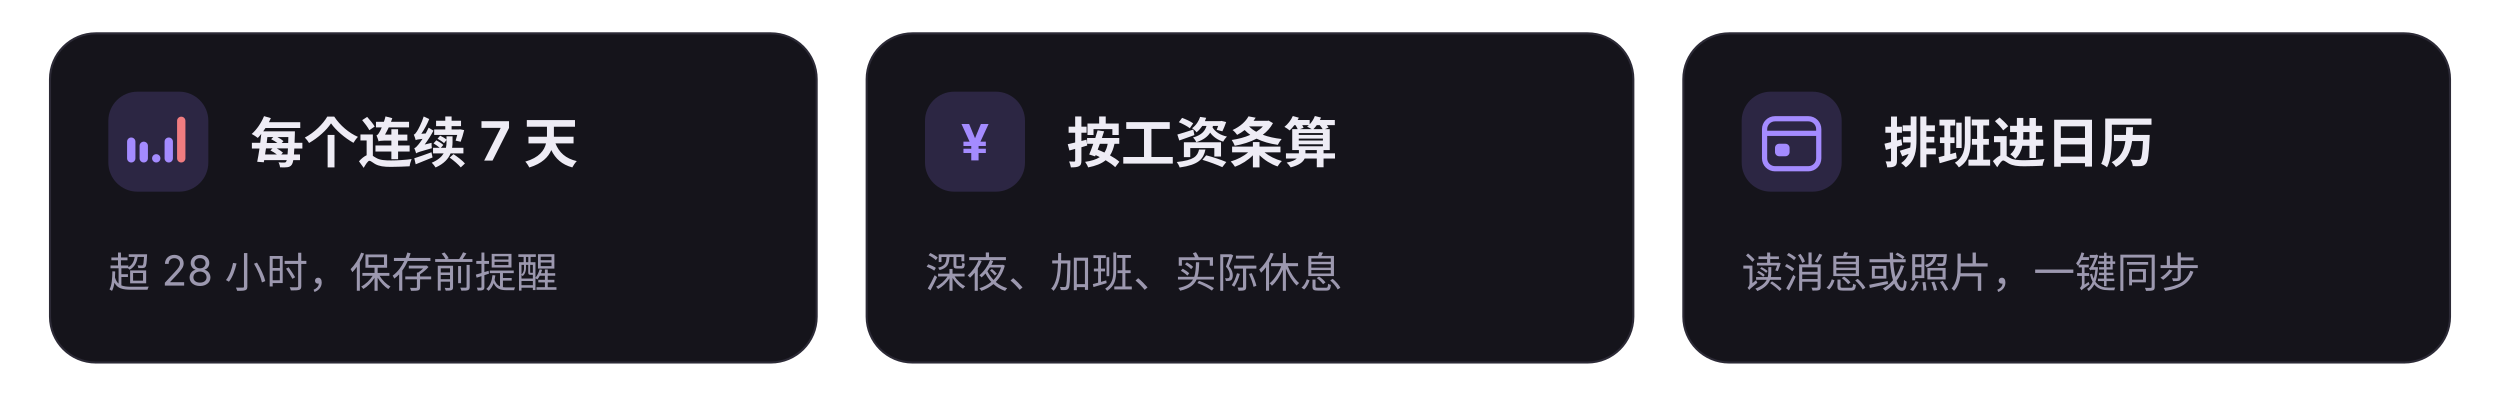
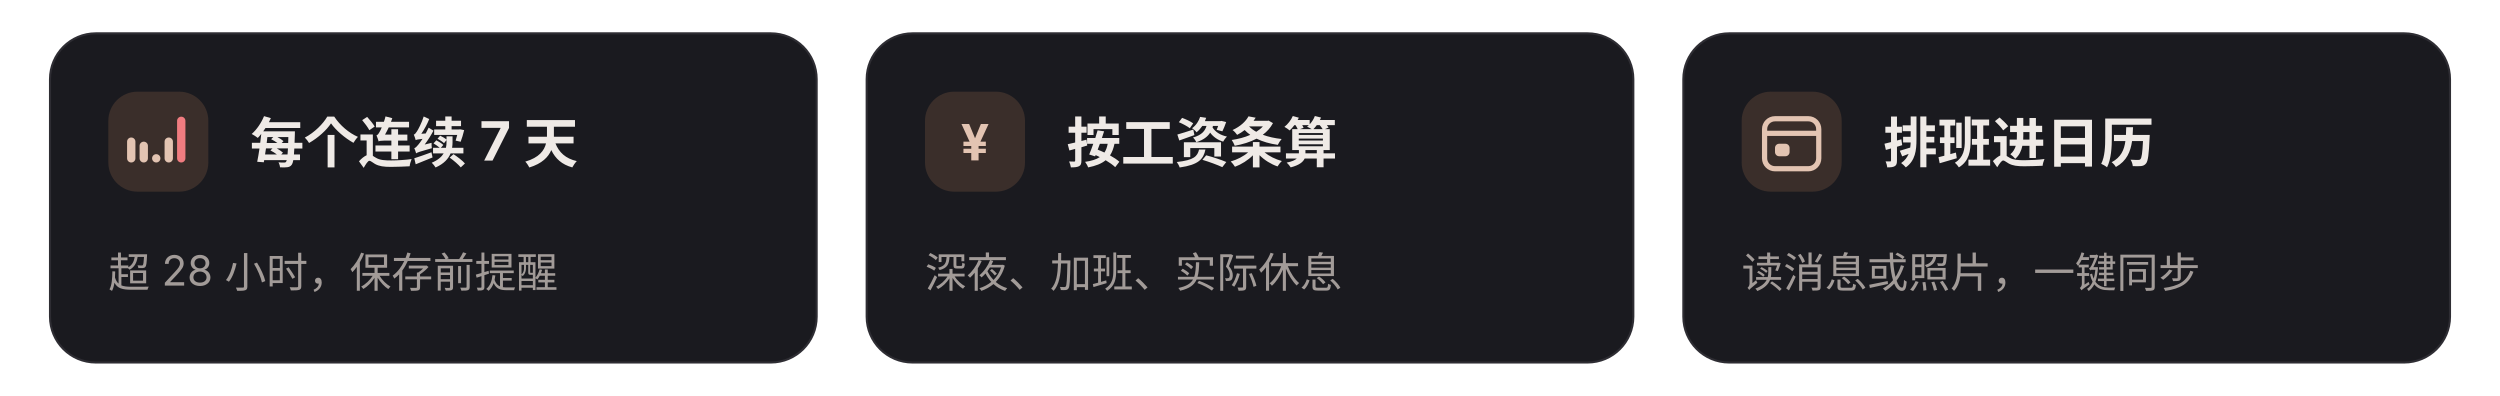
<svg xmlns="http://www.w3.org/2000/svg" width="1200" height="190" viewBox="0 0 1200 190" role="img" aria-labelledby="t d">
  <g font-family="-apple-system, BlinkMacSystemFont, 'Segoe UI', 'PingFang SC', 'Hiragino Sans', sans-serif">
-     <rect x="24" y="16" width="368" height="158" rx="22" fill="#15141B" stroke="#2C2A36" />
-     <rect x="52" y="44" width="48" height="48" rx="14" fill="#2C2643" />
-     <rect x="61" y="66" width="4" height="12" rx="2" fill="#A48BFF" />
-     <rect x="67" y="68" width="4" height="10" rx="2" fill="#A48BFF" />
-     <rect x="73" y="74" width="4" height="4" rx="2" fill="#A48BFF" />
-     <rect x="79" y="66" width="4" height="12" rx="2" fill="#A48BFF" />
+     <rect x="24" y="16" width="368" height="158" rx="22" fill="#1A1A1F" stroke="#2E2D33" />
+     <rect x="52" y="44" width="48" height="48" rx="14" fill="#3A2E2A" />
+     <rect x="61" y="66" width="4" height="12" rx="2" fill="#E3C4B2" />
+     <rect x="67" y="68" width="4" height="10" rx="2" fill="#E3C4B2" />
+     <rect x="73" y="74" width="4" height="4" rx="2" fill="#E3C4B2" />
+     <rect x="79" y="66" width="4" height="12" rx="2" fill="#E3C4B2" />
    <rect x="85" y="56" width="4" height="22" rx="2" fill="#F07C80" />
-     <text x="120" y="78" font-size="26" font-weight="700" fill="#EEECF5">每个连续 7 天</text>
-     <text x="52" y="138" font-size="20" fill="#9C98AF">超 28 小时，保存前提醒</text>
-     <rect x="416" y="16" width="368" height="158" rx="22" fill="#15141B" stroke="#2C2A36" />
-     <rect x="444" y="44" width="48" height="48" rx="14" fill="#2C2643" />
-     <text x="468" y="77" font-size="24" font-weight="700" text-anchor="middle" fill="#A48BFF" font-family="-apple-system, BlinkMacSystemFont, 'Segoe UI', 'PingFang SC', 'Hiragino Sans', sans-serif">¥</text>
-     <text x="512" y="78" font-size="26" font-weight="700" fill="#EEECF5">按工资条算</text>
-     <text x="444" y="138" font-size="20" fill="#9C98AF">深夜、加班、实际休息</text>
-     <rect x="808" y="16" width="368" height="158" rx="22" fill="#15141B" stroke="#2C2A36" />
-     <rect x="836" y="44" width="48" height="48" rx="14" fill="#2C2643" />
-     <rect x="847" y="57" width="26" height="24" rx="5" fill="none" stroke="#A48BFF" stroke-width="2.5" />
-     <path d="M847 64 H873" stroke="#A48BFF" stroke-width="2.5" />
-     <rect x="852" y="69" width="7" height="6" rx="2" fill="#A48BFF" />
-     <text x="904" y="78" font-size="26" font-weight="700" fill="#EEECF5">排班进日历</text>
-     <text x="836" y="138" font-size="20" fill="#9C98AF">读消息或照片，一键同步</text>
+     <text x="120" y="78" font-size="26" font-weight="700" fill="#EFEAE6">每个连续 7 天</text>
+     <text x="52" y="138" font-size="20" fill="#A29B98">超 28 小时，保存前提醒</text>
+     <rect x="416" y="16" width="368" height="158" rx="22" fill="#1A1A1F" stroke="#2E2D33" />
+     <rect x="444" y="44" width="48" height="48" rx="14" fill="#3A2E2A" />
+     <text x="468" y="77" font-size="24" font-weight="700" text-anchor="middle" fill="#E3C4B2" font-family="-apple-system, BlinkMacSystemFont, 'Segoe UI', 'PingFang SC', 'Hiragino Sans', sans-serif">¥</text>
+     <text x="512" y="78" font-size="26" font-weight="700" fill="#EFEAE6">按工资条算</text>
+     <text x="444" y="138" font-size="20" fill="#A29B98">深夜、加班、实际休息</text>
+     <rect x="808" y="16" width="368" height="158" rx="22" fill="#1A1A1F" stroke="#2E2D33" />
+     <rect x="836" y="44" width="48" height="48" rx="14" fill="#3A2E2A" />
+     <rect x="847" y="57" width="26" height="24" rx="5" fill="none" stroke="#E3C4B2" stroke-width="2.5" />
+     <path d="M847 64 H873" stroke="#E3C4B2" stroke-width="2.5" />
+     <rect x="852" y="69" width="7" height="6" rx="2" fill="#E3C4B2" />
+     <text x="904" y="78" font-size="26" font-weight="700" fill="#EFEAE6">排班进日历</text>
+     <text x="836" y="138" font-size="20" fill="#A29B98">读消息或照片，一键同步</text>
  </g>
</svg>
